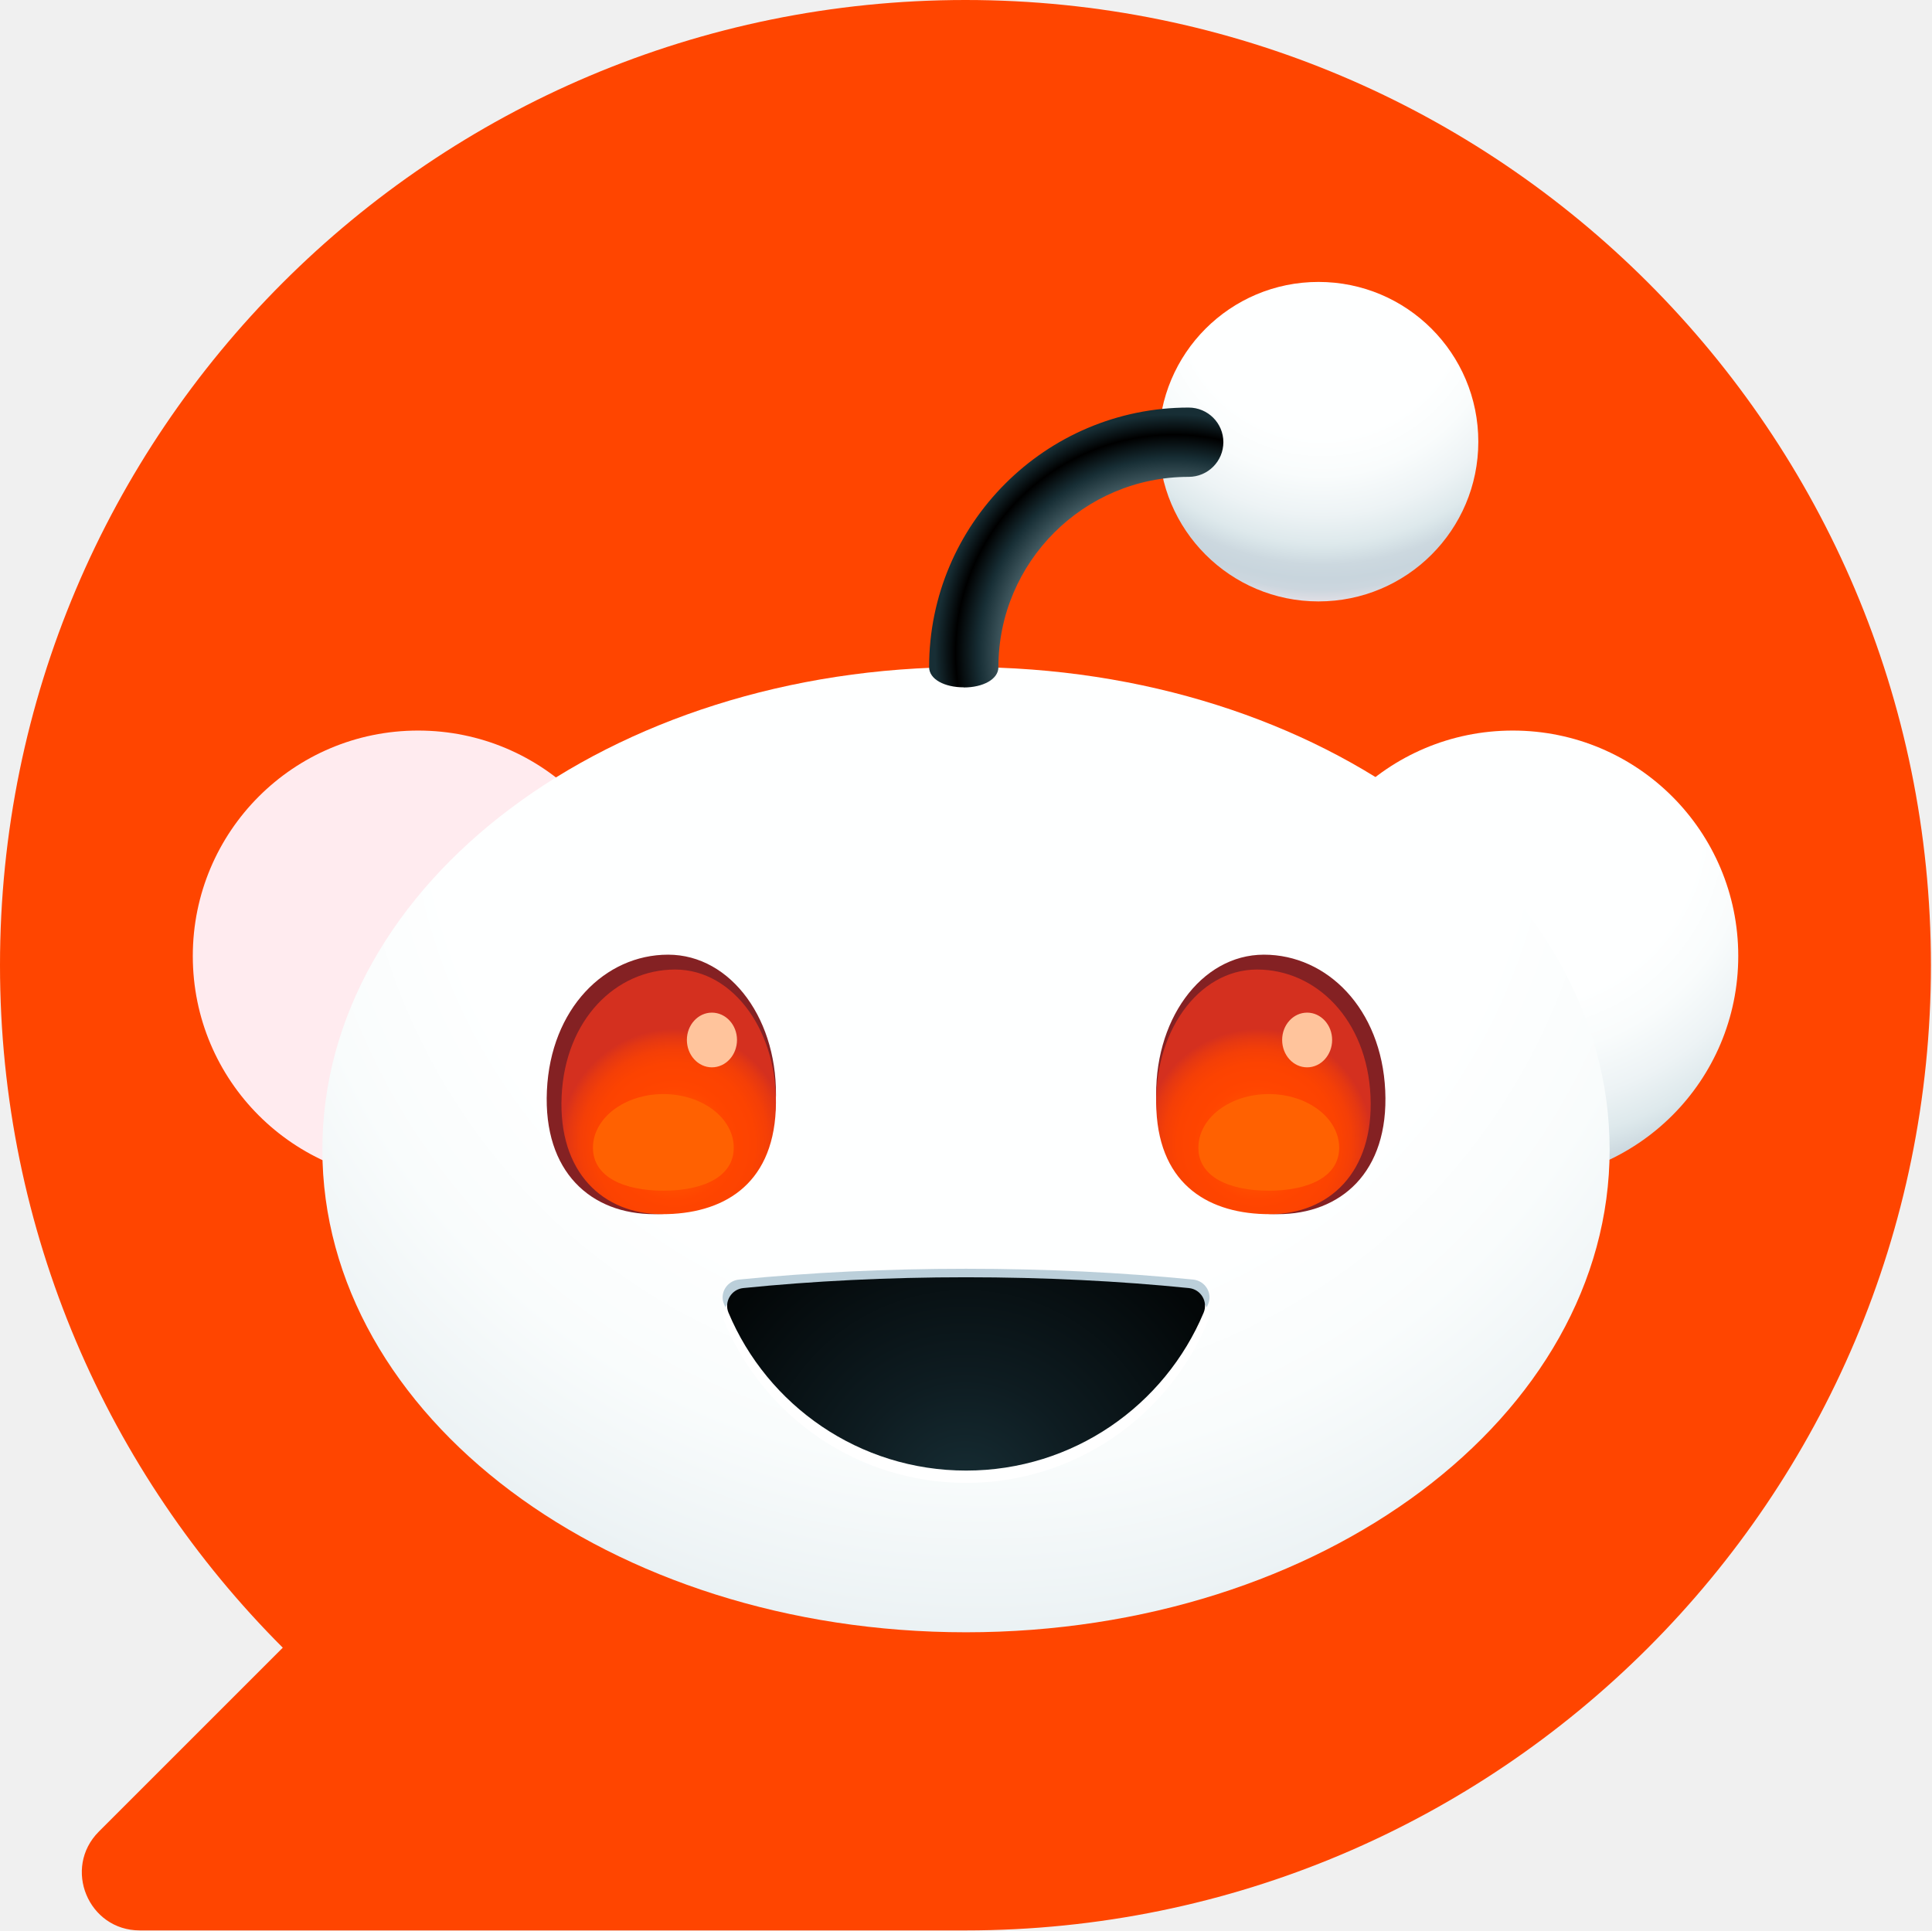
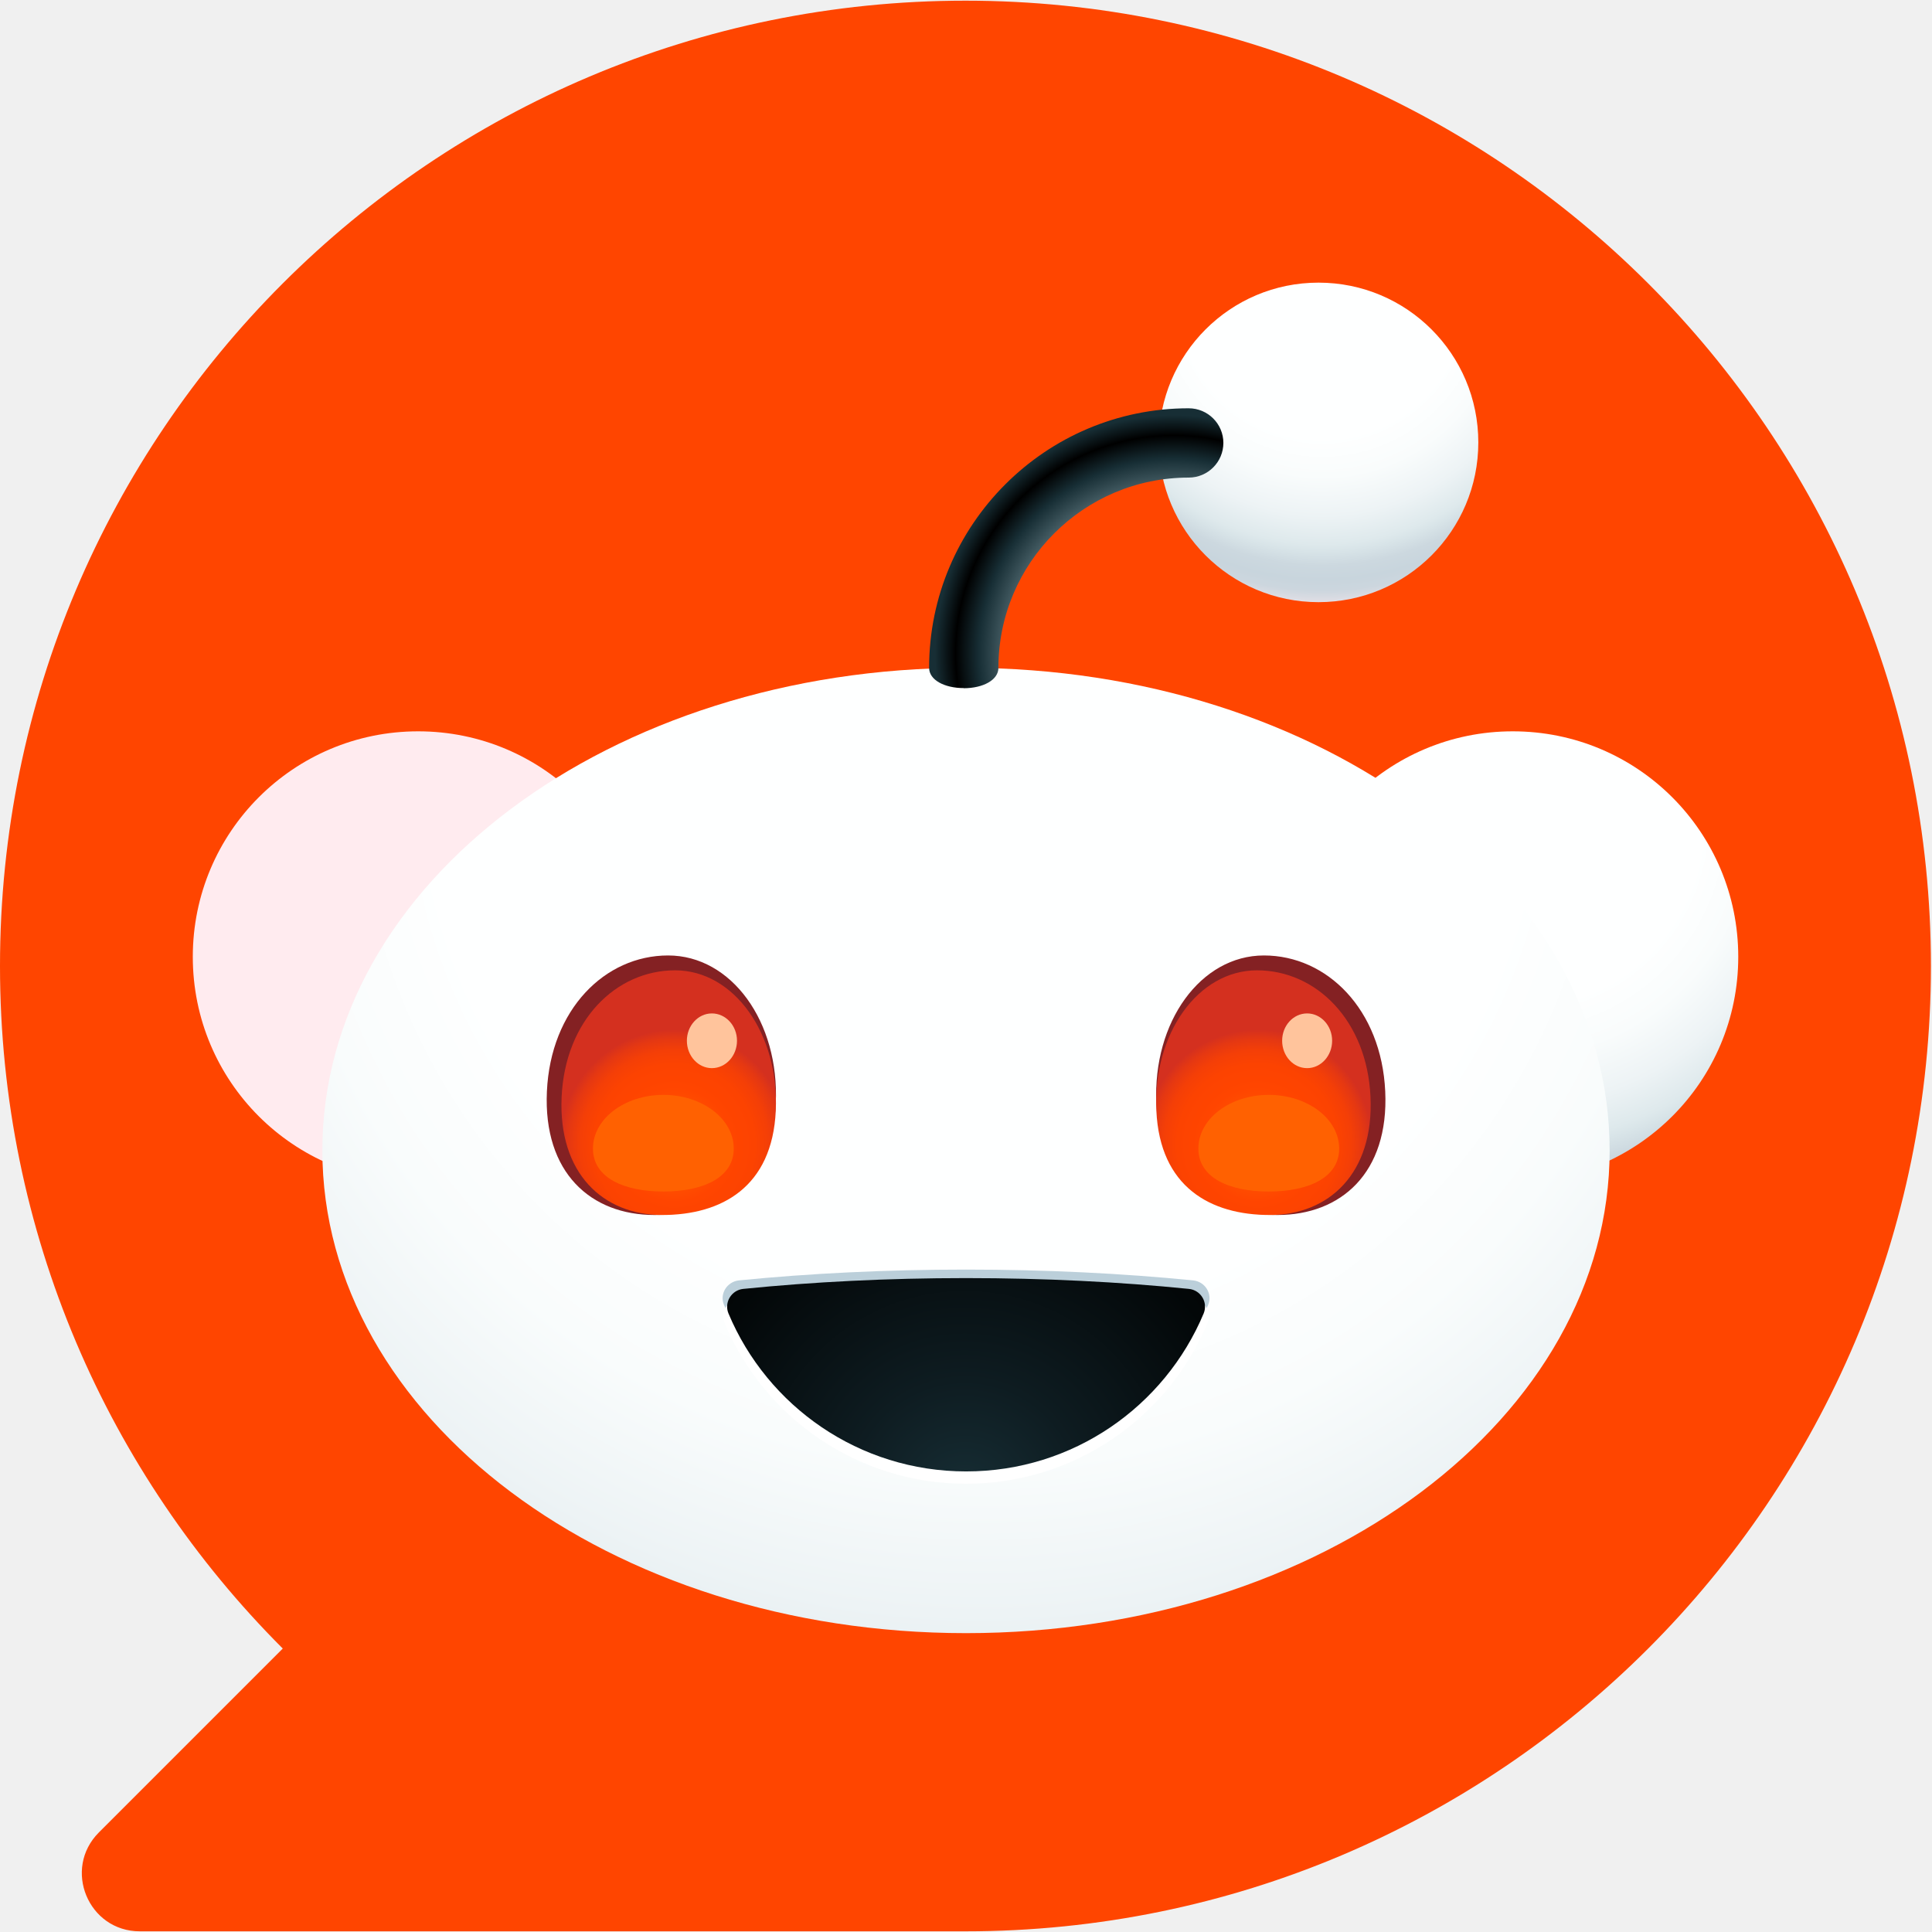
- <svg xmlns="http://www.w3.org/2000/svg" version="1.2" viewBox="0 0 1430 1429">
+ <svg xmlns="http://www.w3.org/2000/svg" width="48" height="48" version="1.2" viewBox="0 0 1430 1429">
  <defs>
    <radialGradient id="g1" cx="0" cy="0" r="1" gradientUnits="userSpaceOnUse" gradientTransform="matrix(337.324,0,0,337.324,1123.238,608.353)">
      <stop offset="0" stop-color="#feffff" />
      <stop offset=".4" stop-color="#feffff" />
      <stop offset=".51" stop-color="#f9fcfc" />
      <stop offset=".62" stop-color="#edf3f5" />
      <stop offset=".7" stop-color="#dee9ec" />
      <stop offset=".72" stop-color="#d8e4e8" />
      <stop offset=".76" stop-color="#ccd8df" />
      <stop offset=".8" stop-color="#c8d5dd" />
      <stop offset=".83" stop-color="#ccd6de" />
      <stop offset=".85" stop-color="#d8dbe2" />
      <stop offset=".88" stop-color="#ede3e9" />
      <stop offset=".9" stop-color="#ffebef" />
    </radialGradient>
    <radialGradient id="g2" cx="0" cy="0" r="1" gradientUnits="userSpaceOnUse" gradientTransform="matrix(337.324,0,0,337.324,313.053,208.727)">
      <stop offset="0" stop-color="#feffff" />
      <stop offset=".4" stop-color="#feffff" />
      <stop offset=".51" stop-color="#f9fcfc" />
      <stop offset=".62" stop-color="#edf3f5" />
      <stop offset=".7" stop-color="#dee9ec" />
      <stop offset=".72" stop-color="#d8e4e8" />
      <stop offset=".76" stop-color="#ccd8df" />
      <stop offset=".8" stop-color="#c8d5dd" />
      <stop offset=".83" stop-color="#ccd6de" />
      <stop offset=".85" stop-color="#d8dbe2" />
      <stop offset=".88" stop-color="#ede3e9" />
      <stop offset=".9" stop-color="#ffebef" />
    </radialGradient>
    <radialGradient id="g3" cx="0" cy="0" r="1" gradientUnits="userSpaceOnUse" gradientTransform="matrix(1017.502,0,0,1017.502,725.305,565.728)">
      <stop offset="0" stop-color="#feffff" />
      <stop offset=".4" stop-color="#feffff" />
      <stop offset=".51" stop-color="#f9fcfc" />
      <stop offset=".62" stop-color="#edf3f5" />
      <stop offset=".7" stop-color="#dee9ec" />
      <stop offset=".72" stop-color="#d8e4e8" />
      <stop offset=".76" stop-color="#ccd8df" />
      <stop offset=".8" stop-color="#c8d5dd" />
      <stop offset=".83" stop-color="#ccd6de" />
      <stop offset=".85" stop-color="#d8dbe2" />
      <stop offset=".88" stop-color="#ede3e9" />
      <stop offset=".9" stop-color="#ffebef" />
    </radialGradient>
    <radialGradient id="g4" cx="0" cy="0" r="1" gradientUnits="userSpaceOnUse" gradientTransform="matrix(85.012,0,0,85.012,499.17,846.645)">
      <stop offset="0" stop-color="#ff6600" />
      <stop offset=".5" stop-color="#ff4500" />
      <stop offset=".7" stop-color="#fc4301" />
      <stop offset=".82" stop-color="#f43f07" />
      <stop offset=".92" stop-color="#e53812" />
      <stop offset="1" stop-color="#d4301f" />
    </radialGradient>
    <radialGradient id="g5" cx="0" cy="0" r="1" gradientUnits="userSpaceOnUse" gradientTransform="matrix(-85.012,0,0,-85.012,930.902,846.645)">
      <stop offset="0" stop-color="#ff6600" />
      <stop offset=".5" stop-color="#ff4500" />
      <stop offset=".7" stop-color="#fc4301" />
      <stop offset=".82" stop-color="#f43f07" />
      <stop offset=".92" stop-color="#e53812" />
      <stop offset="1" stop-color="#d4301f" />
    </radialGradient>
    <radialGradient id="g6" cx="0" cy="0" r="1" gradientUnits="userSpaceOnUse" gradientTransform="matrix(299.767,0,0,299.767,714.162,1107.973)">
      <stop offset="0" stop-color="#172e35" />
      <stop offset=".29" stop-color="#0e1c21" />
      <stop offset=".73" stop-color="#030708" />
      <stop offset="1" stop-color="#000000" />
    </radialGradient>
    <radialGradient id="g7" cx="0" cy="0" r="1" gradientUnits="userSpaceOnUse" gradientTransform="matrix(263.136,0,0,263.136,978.516,217.884)">
      <stop offset="0" stop-color="#feffff" />
      <stop offset=".4" stop-color="#feffff" />
      <stop offset=".51" stop-color="#f9fcfc" />
      <stop offset=".62" stop-color="#edf3f5" />
      <stop offset=".7" stop-color="#dee9ec" />
      <stop offset=".72" stop-color="#d8e4e8" />
      <stop offset=".76" stop-color="#ccd8df" />
      <stop offset=".8" stop-color="#c8d5dd" />
      <stop offset=".83" stop-color="#ccd6de" />
      <stop offset=".85" stop-color="#d8dbe2" />
      <stop offset=".88" stop-color="#ede3e9" />
      <stop offset=".9" stop-color="#ffebef" />
    </radialGradient>
    <radialGradient id="g8" cx="0" cy="0" r="1" gradientUnits="userSpaceOnUse" gradientTransform="matrix(215.681,0,0,215.681,868.863,483.465)">
      <stop offset=".48" stop-color="#7a9299" />
      <stop offset=".67" stop-color="#172e35" />
      <stop offset=".75" stop-color="#000000" />
      <stop offset=".82" stop-color="#172e35" />
    </radialGradient>
  </defs>
  <style>
		.s0 { fill: #ff4500 } 
		.s1 { fill: url(#g1) } 
		.s2 { fill: url(#g2) } 
		.s3 { fill: url(#g3) } 
		.s4 { fill: #842123 } 
		.s5 { fill: url(#g4) } 
		.s6 { fill: url(#g5) } 
		.s7 { fill: #ffc49c } 
		.s8 { fill: #bbcfda } 
		.s9 { fill: #ffffff } 
		.s10 { fill: url(#g6) } 
		.s11 { fill: url(#g7) } 
		.s12 { fill: url(#g8) } 
		.s13 { fill: #ff6101 } 
	</style>
  <path id="Layer" class="s0" d="m714.6 0c-394.7 0-714.6 319.9-714.6 714.5 0 197.3 80 375.9 209.3 505.2l-136.1 136.1c-27 27-7.9 73.2 30.3 73.2h611.1c394.7 0 714.6-319.9 714.6-714.5 0-394.6-319.9-714.5-714.6-714.5z" />
  <g id="Snoo">
    <g id="Layer">
      <path id="Layer" class="s1" d="m1119.7 874.5c-92.3 0-166.9-74.5-166.9-166.8 0-92.3 74.6-166.9 166.9-166.9 92.3 0 166.9 74.6 166.9 166.9 0 92.3-74.6 166.8-166.9 166.8z" />
      <path id="Layer" class="s2" d="m309.5 874.5c-92.2 0-166.8-74.5-166.8-166.8 0-92.3 74.6-166.9 166.8-166.9 92.3 0 166.9 74.6 166.9 166.9 0 92.3-74.6 166.8-166.9 166.8z" />
      <path id="Layer" class="s3" d="m715 1208.3c-263.4 0-476.4-159.7-476.4-357.3 0-197.5 213-357.2 476.4-357.2 263.5 0 476.4 159.7 476.4 357.2 0 197.6-212.9 357.3-476.4 357.3z" />
      <g id="Layer">
        <path id="Layer" class="s4" d="m574.2 816.3c-2.8 60.5-43 82.5-89.8 82.5-46.8 0-82.4-31-79.6-91.5 2.8-60.6 42.9-100.6 89.7-100.6 46.8 0 82.5 49 79.7 109.6z" />
        <path id="Layer" class="s4" d="m1025.3 807.3c2.8 60.5-32.9 91.5-79.7 91.5-46.7 0-86.9-22-89.7-82.5-2.8-60.5 32.9-109.6 79.6-109.6 46.8 0 87 40 89.8 100.6z" />
      </g>
      <path id="Layer" class="s5" d="m574.2 821.6c-2.6 56.6-40.2 77.2-84 77.2-43.8 0-77.1-30.8-74.5-87.4 2.6-56.7 40.2-93.7 84-93.7 43.7 0 77.1 47.2 74.5 103.9z" />
      <path id="Layer" class="s6" d="m855.9 821.6c2.6 56.6 40.2 77.2 83.9 77.2 43.8 0 77.2-30.8 74.6-87.4-2.6-56.7-40.2-93.7-84-93.7-43.8 0-77.2 47.2-74.5 103.9z" />
      <path id="Layer" class="s7" d="m526.9 790.1c-10.2 0-18.5-9.1-18.5-20.3 0-11.1 8.3-20.2 18.5-20.2 10.3 0 18.6 9.1 18.6 20.2 0 11.2-8.3 20.3-18.6 20.3z" />
      <path id="Layer" class="s7" d="m967.5 790.1c-10.3 0-18.5-9.1-18.5-20.3 0-11.1 8.2-20.2 18.5-20.2 10.2 0 18.5 9.1 18.5 20.2 0 11.2-8.3 20.3-18.5 20.3z" />
      <path id="Layer" class="s8" d="m715 939.2c-59 0-115.7 2.8-168 8-8.9 0.9-14.6 10-11.1 18.2 29.3 68.7 98.5 116.9 179.1 116.9 80.7 0 149.9-48.2 179.2-116.9 3.5-8.2-2.2-17.3-11.1-18.2-52.4-5.2-109-8-168.1-8z" />
      <path id="Layer" class="s9" d="m715 952.3c-58.9 0-115.3 2.9-167.5 8.2-8.9 0.9-14.6 10.1-11.1 18.4 29.3 69.8 98.2 118.8 178.6 118.8 80.5 0 149.4-49 178.7-118.8 3.4-8.3-2.2-17.5-11.2-18.4-52.1-5.3-108.6-8.2-167.5-8.2z" />
      <path id="Layer" class="s10" d="m715 945.5c-57.9 0-113.5 2.8-164.9 8-8.7 0.9-14.3 10-10.9 18.2 28.8 68.7 96.7 116.9 175.9 116.9 79.2 0 147-48.2 175.8-116.9 3.4-8.2-2.1-17.3-10.9-18.2-51.4-5.2-106.9-8-165-8z" />
      <path id="Layer" class="s11" d="m975.9 445.2c-65.3 0-118.2-52.9-118.2-118.2 0-65.4 52.9-118.3 118.2-118.3 65.4 0 118.3 52.9 118.3 118.3 0 65.3-52.9 118.2-118.3 118.2z" />
      <path id="Layer" class="s12" d="m713.3 508.8c-14.1 0-25.6-5.9-25.6-15 0-105.9 86.2-192.1 192.1-192.1 14.2 0 25.7 11.5 25.7 25.6 0 14.2-11.5 25.7-25.7 25.7-77.6 0-140.8 63.1-140.8 140.8 0 9.1-11.5 15.1-25.7 15.1z" />
      <path id="Layer" class="s13" d="m543.1 849.6c0 21.9-23.3 31.8-52.1 31.8-28.8 0-52.1-9.9-52.1-31.8 0-21.9 23.3-39.7 52.1-39.7 28.8 0 52.1 17.8 52.1 39.7z" />
      <path id="Layer" class="s13" d="m991.2 849.6c0 21.9-23.3 31.8-52.1 31.8-28.8 0-52.1-9.9-52.1-31.8 0-21.9 23.3-39.7 52.1-39.7 28.8 0 52.1 17.8 52.1 39.7z" />
    </g>
  </g>
</svg>
